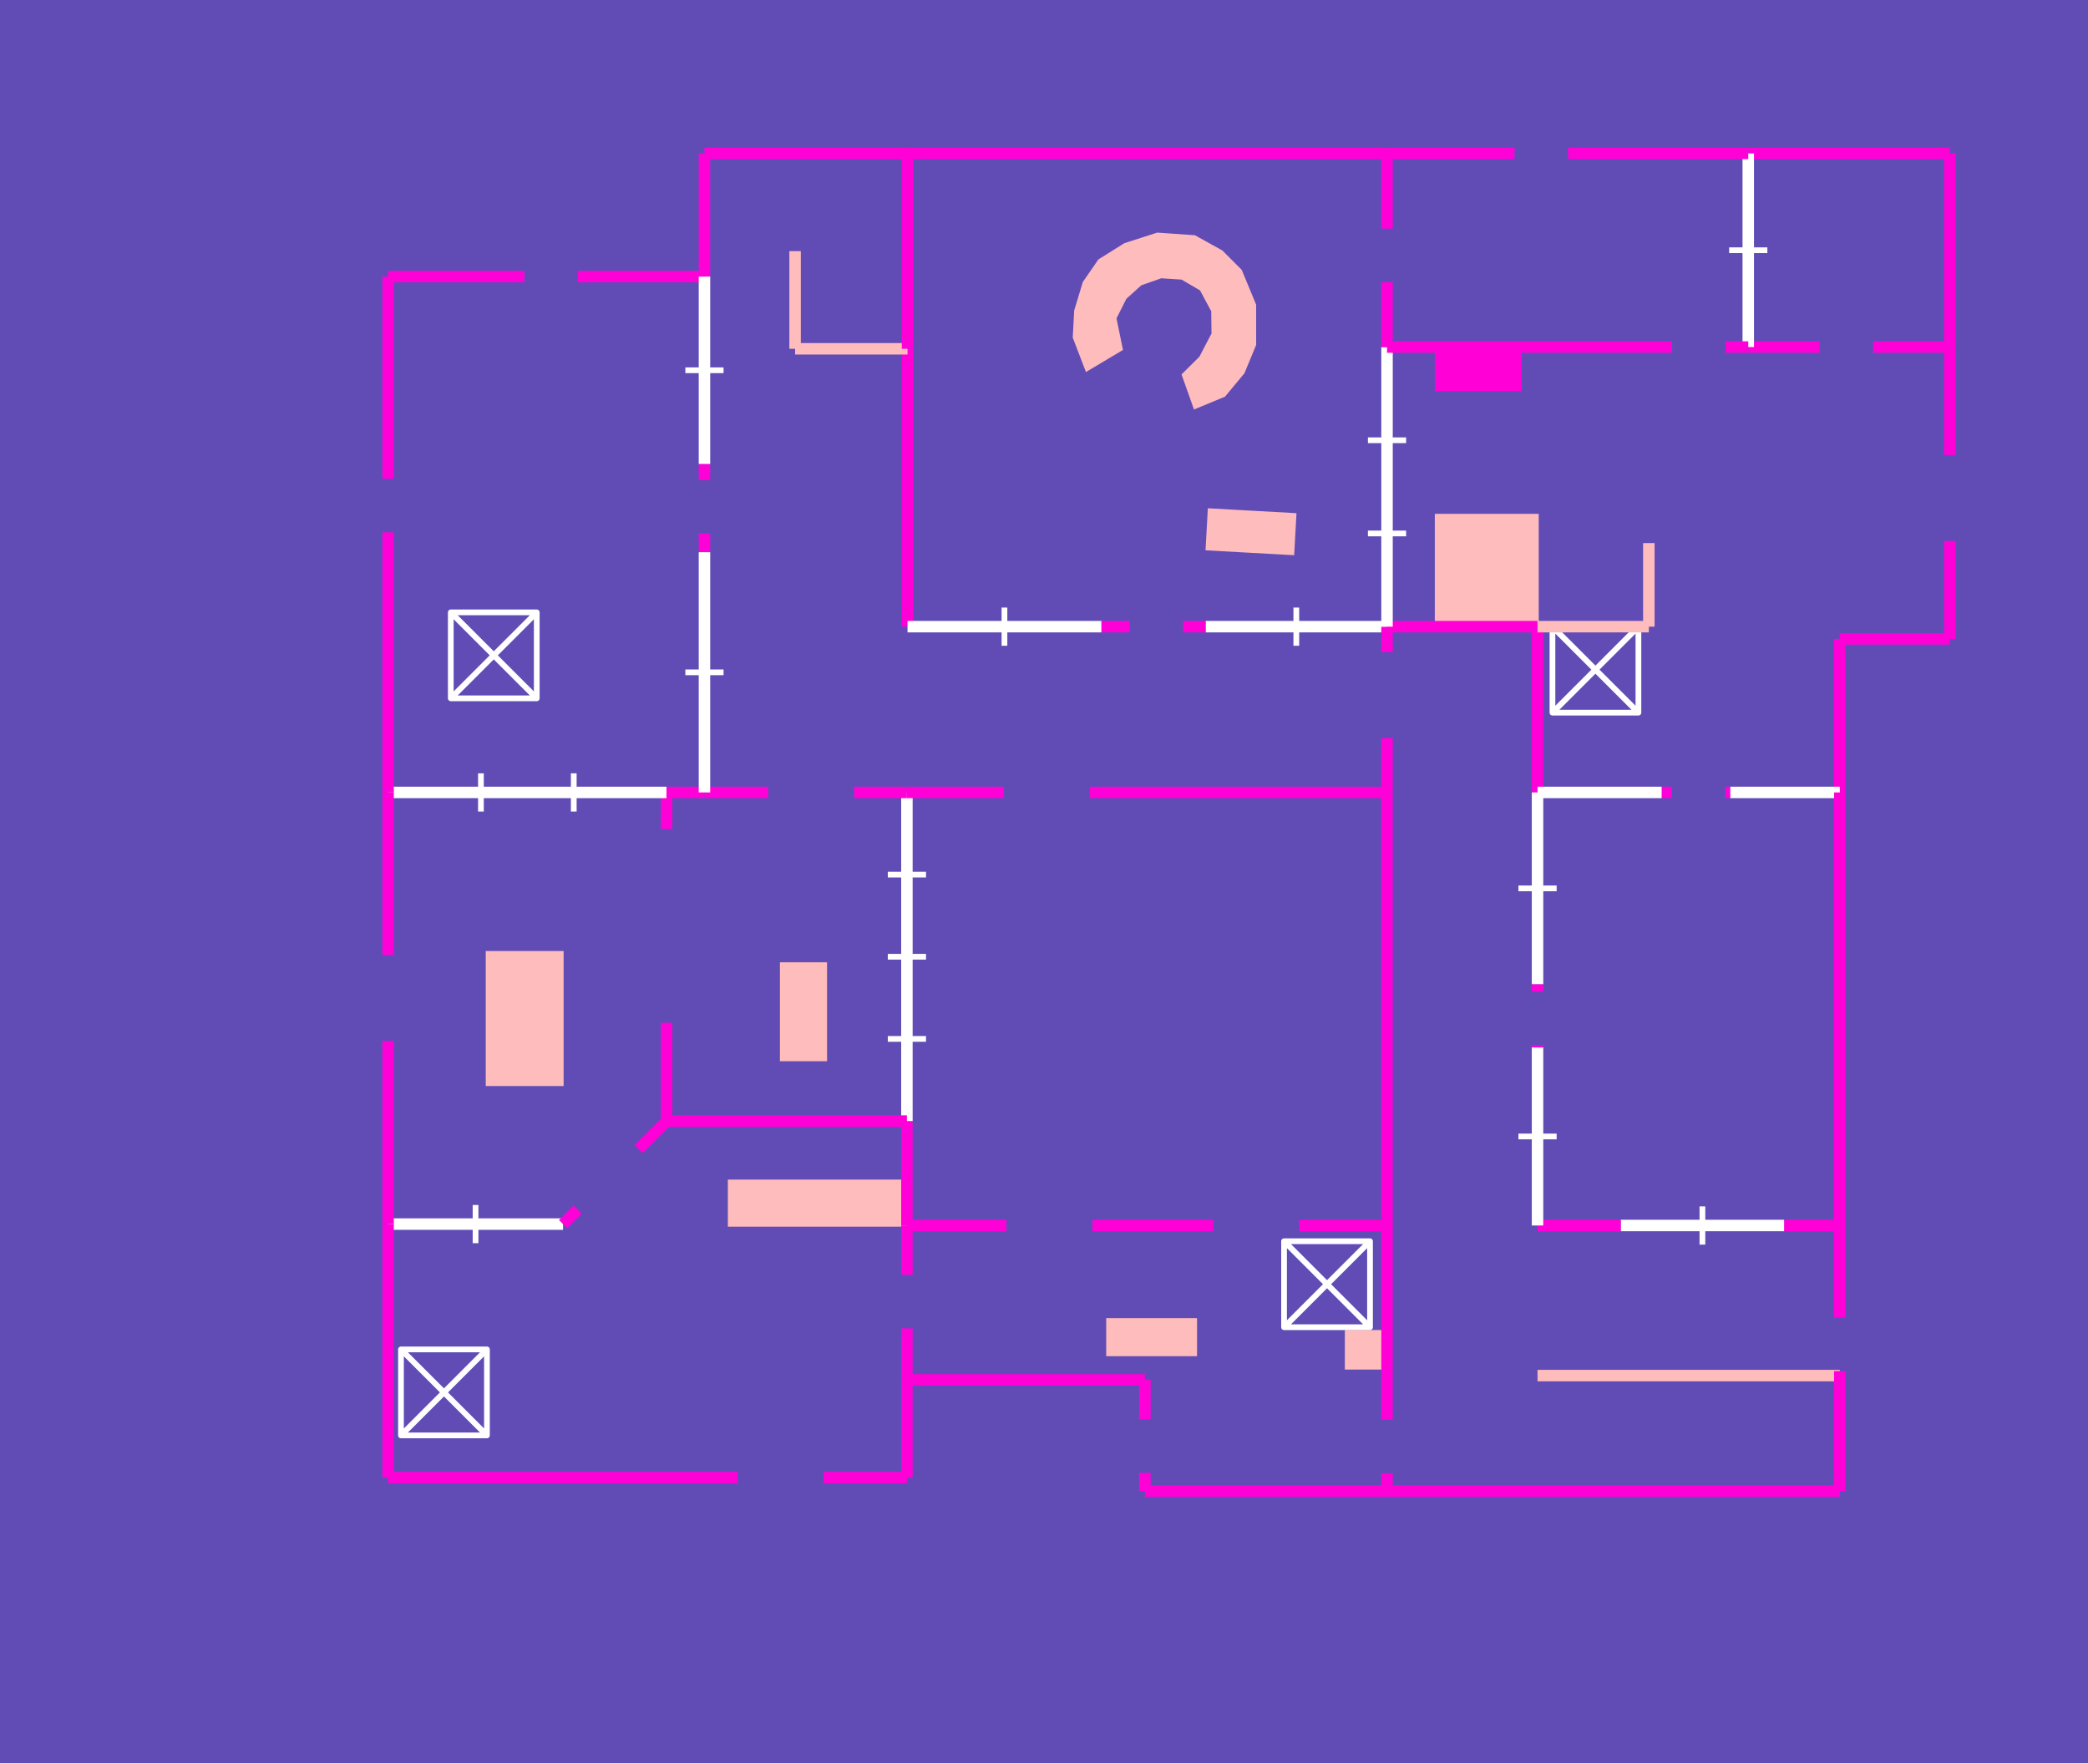
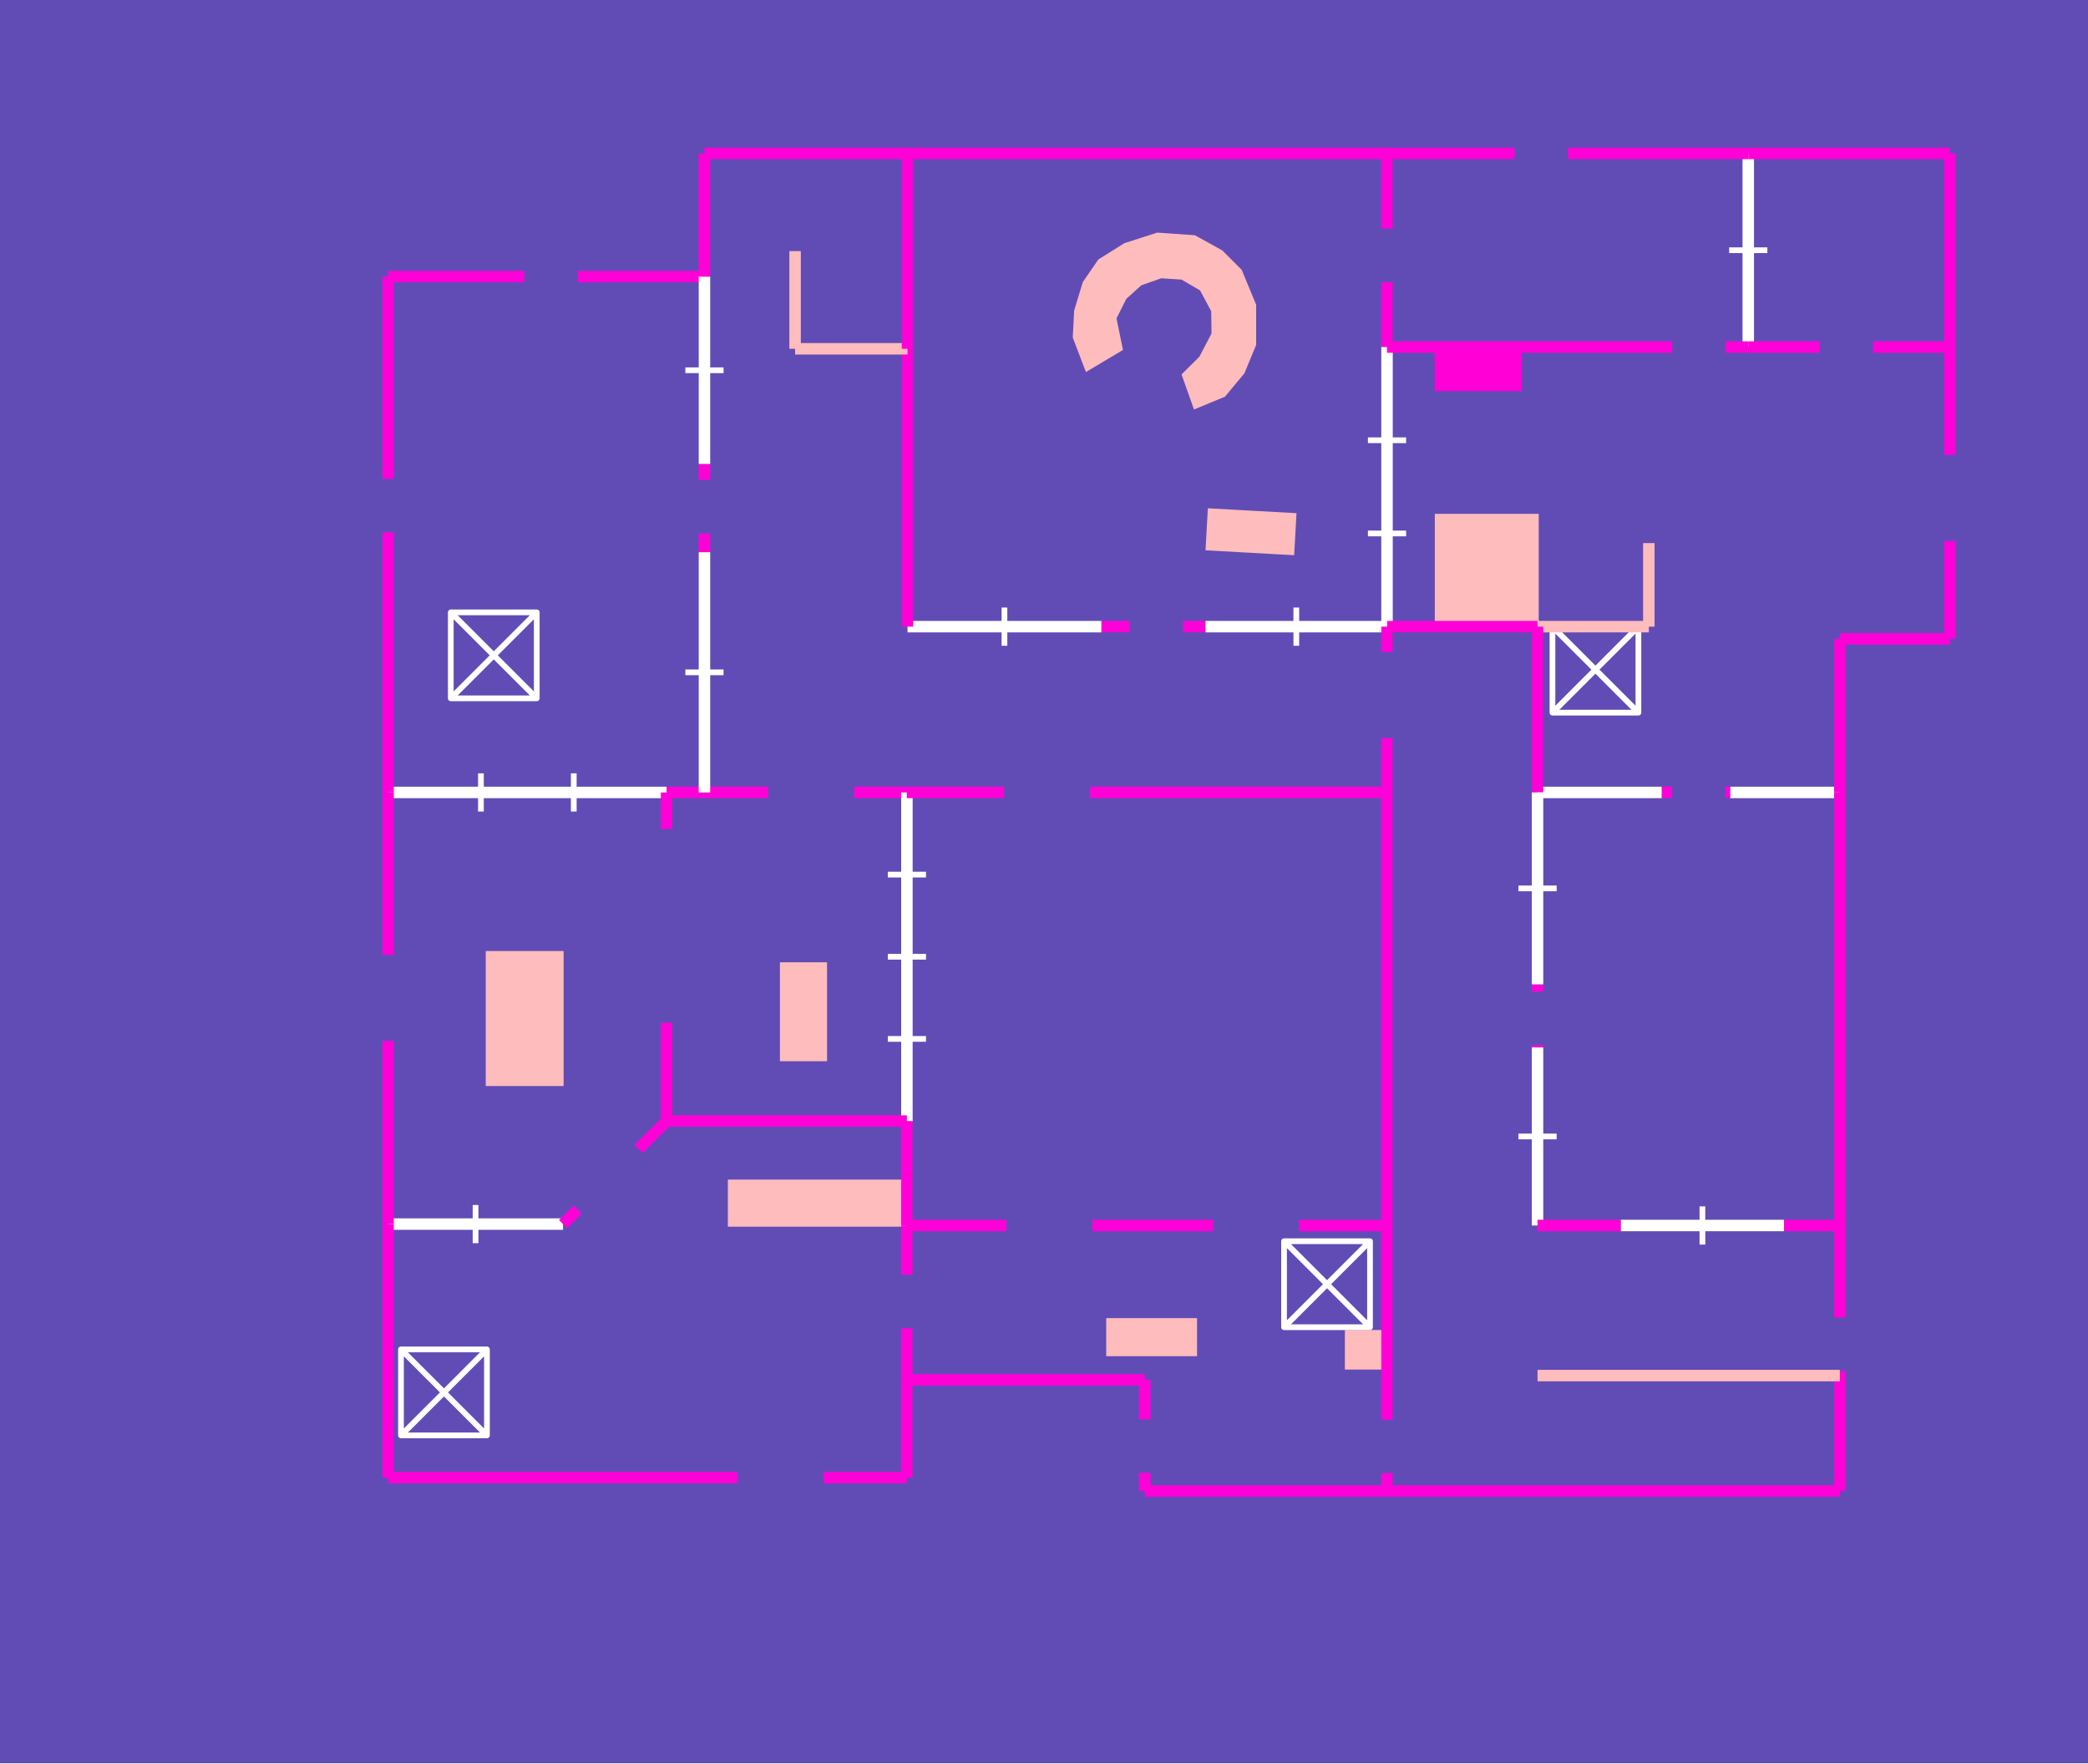
<svg xmlns="http://www.w3.org/2000/svg" viewBox="-390 -266 662 559">
  <rect fill="#614CB6" height="559" width="662" x="-390" y="-266" />
+   <path d="M-158.853,-108.356 L-102.465,-108.356 L-102.465,-122.53 L-158.853,-122.53 z" fill="#FFBCBC" stroke="#FFBCBC" stroke-width="0.75" transform="scale(1, -1)" />
+   <path d="M-128.162,-39.463 L-142.345,-39.463 L-142.345,-70.074 L-128.162,-70.074 z" fill="#FFBCBC" stroke="#FFBCBC" stroke-width="0.75" transform="scale(1, -1)" />
+   <path d="M-211.681,-77.938 L-235.617,-77.938 L-235.617,-35.887 L-211.681,-35.887 z" fill="#FFBCBC" stroke="#FFBCBC" stroke-width="0.75" transform="scale(1, -1)" />
+   <path d="M65.282,142.384 L92.084,142.384 L92.084,155.968 L65.282,155.968 z" fill="#FF00D7" stroke="#FF00D7" stroke-width="0.75" transform="scale(1, -1)" />
  <path d="M-10.856,-163.589 L-38.9,-163.589 L-38.9,-152.275 L-10.856,-152.275 z" fill="#FFBCBC" stroke="#FFBCBC" stroke-width="0.75" transform="scale(1, -1)" />
  <path d="M36.763,-167.831 L49.755,-167.831 L49.755,-156.048 L36.763,-156.048 z" fill="#FFBCBC" stroke="#FFBCBC" stroke-width="0.75" transform="scale(1, -1)" />
-   <path d="M-211.681,-77.938 L-235.617,-77.938 L-235.617,-35.887 L-211.681,-35.887 z" fill="#FFBCBC" stroke="#FFBCBC" stroke-width="0.75" transform="scale(1, -1)" />
+   <path d="M-6.699,104.46 L20.656,102.95 L19.961,90.375 L-7.394,91.885 z" fill="#FFBCBC" stroke="#FFBCBC" stroke-width="0.75" transform="scale(1, -1)" />
  <path d="M65.282,102.716 L97.476,102.716 L97.476,67.323 L65.282,67.323 z" fill="#FFBCBC" stroke="#FFBCBC" stroke-width="0.75" transform="scale(1, -1)" />
-   <path d="M65.282,142.384 L92.084,142.384 L92.084,155.968 L65.282,155.968 z" fill="#FF00D7" stroke="#FF00D7" stroke-width="0.75" transform="scale(1, -1)" />
-   <path d="M-6.699,104.46 L20.656,102.95 L19.961,90.375 L-7.394,91.885 z" fill="#FFBCBC" stroke="#FFBCBC" stroke-width="0.75" transform="scale(1, -1)" />
-   <path d="M-128.162,-39.463 L-142.345,-39.463 L-142.345,-70.074 L-128.162,-70.074 z" fill="#FFBCBC" stroke="#FFBCBC" stroke-width="0.75" transform="scale(1, -1)" />
-   <path d="M-158.853,-108.356 L-102.465,-108.356 L-102.465,-122.53 L-158.853,-122.53 z" fill="#FFBCBC" stroke="#FFBCBC" stroke-width="0.75" transform="scale(1, -1)" />
  <path d="M-34.38,155.234 L-45.511,148.604 L-49.509,159.028 L-49.053,167.515 L-46.353,176.419 L-41.496,183.467 L-33.374,188.551 L-23.055,191.875 L-11.26,191.054 L-2.682,186.288 L3.364,180.243 L7.887,169.321 L7.887,156.71 L4.215,147.845 L-1.848,140.552 L-11.223,136.668 L-14.963,147.2 L-9.429,152.68 L-5.516,160.172 L-5.607,167.42 L-9.243,174.196 L-15.259,177.725 L-21.882,178.152 L-28.353,175.871 L-33.203,171.488 L-36.409,165.109 L-34.38,155.234 z" fill="#FFBCBC" stroke="#FFBCBC" stroke-width="0.75" transform="scale(1, -1)" />
  <path d="M102.205,40.069 L129.459,67.323 L102.205,67.323 L129.459,40.069 L102.205,40.069 L102.205,67.323 L129.459,67.323 L129.459,40.069 z" fill="none" stroke="#FFFFFF" stroke-linejoin="round" stroke-width="1.817" transform="scale(1, -1)" />
+   <path d="M17.109,-154.773 L44.363,-127.519 L17.109,-127.519 L44.363,-154.773 L17.109,-154.773 L17.109,-127.519 L44.363,-127.519 L44.363,-154.773 z" fill="none" stroke="#FFFFFF" stroke-linejoin="round" stroke-width="1.817" transform="scale(1, -1)" />
  <path d="M-262.871,-189.075 L-235.617,-161.821 L-262.871,-161.821 L-235.617,-189.075 L-262.871,-189.075 L-262.871,-161.821 L-235.617,-161.821 L-235.617,-189.075 z" fill="none" stroke="#FFFFFF" stroke-linejoin="round" stroke-width="1.817" transform="scale(1, -1)" />
-   <path d="M17.109,-154.773 L44.363,-127.519 L17.109,-127.519 L44.363,-154.773 L17.109,-154.773 L17.109,-127.519 L44.363,-127.519 L44.363,-154.773 z" fill="none" stroke="#FFFFFF" stroke-linejoin="round" stroke-width="1.817" transform="scale(1, -1)" />
  <path d="M-247.078,44.602 L-219.824,71.857 L-247.078,71.857 L-219.824,44.602 L-247.078,44.602 L-247.078,71.857 L-219.824,71.857 L-219.824,44.602 z" fill="none" stroke="#FFFFFF" stroke-linejoin="round" stroke-width="1.817" transform="scale(1, -1)" />
-   <path d="M-102.465,-202.459 L-128.889,-202.459 z" fill="none" stroke="#FF00D7" stroke-width="3.634" transform="scale(1, -1)" />
-   <path d="M-156.143,-202.459 L-266.959,-202.459 z" fill="none" stroke="#FF00D7" stroke-width="3.634" transform="scale(1, -1)" />
-   <path d="M-7.766,67.323 L49.755,67.323 z" fill="none" stroke="#FFFFFF" stroke-width="3.634" transform="scale(1, -1)" />
-   <path d="M20.994,61.267 L20.994,73.38 z" fill="none" stroke="#FFFFFF" stroke-width="1.817" transform="scale(1, -1)" />
-   <path d="M49.755,-122.53 L49.755,-184.087 z" fill="none" stroke="#FF00D7" stroke-width="3.634" transform="scale(1, -1)" />
-   <path d="M49.755,-201.045 L49.755,-206.719 z" fill="none" stroke="#FF00D7" stroke-width="3.634" transform="scale(1, -1)" />
-   <path d="M-102.267,67.323 L-102.267,155.419 z" fill="none" stroke="#FF00D7" stroke-width="3.634" transform="scale(1, -1)" />
-   <path d="M-266.959,-122.084 L-211.49,-122.084 z" fill="none" stroke="#FFFFFF" stroke-width="3.634" transform="scale(1, -1)" />
-   <path d="M-239.224,-128.141 L-239.224,-116.028 z" fill="none" stroke="#FFFFFF" stroke-width="1.817" transform="scale(1, -1)" />
-   <path d="M228.189,155.968 L228.189,121.759 z" fill="none" stroke="#FF00D7" stroke-width="3.634" transform="scale(1, -1)" />
-   <path d="M228.189,94.505 L228.189,63.447 z" fill="none" stroke="#FF00D7" stroke-width="3.634" transform="scale(1, -1)" />
-   <path d="M49.755,67.323 L97.476,67.323 z" fill="none" stroke="#FF00D7" stroke-width="3.634" transform="scale(1, -1)" />
-   <path d="M-102.465,-89.421 L-102.465,-122.53 z" fill="none" stroke="#FF00D7" stroke-width="3.634" transform="scale(1, -1)" />
-   <path d="M49.755,14.767 L49.755,32.019 z" fill="none" stroke="#FF00D7" stroke-width="3.634" transform="scale(1, -1)" />
-   <path d="M49.755,59.273 L49.755,67.323 z" fill="none" stroke="#FF00D7" stroke-width="3.634" transform="scale(1, -1)" />
-   <path d="M-178.657,14.767 L-178.657,3.166 z" fill="none" stroke="#FF00D7" stroke-width="3.634" transform="scale(1, -1)" />
-   <path d="M-137.916,155.419 L-102.267,155.419 z" fill="none" stroke="#FFBCBC" stroke-width="3.634" transform="scale(1, -1)" />
+   <path d="M-178.657,14.767 L-166.649,14.767 z" fill="none" stroke="#FF00D7" stroke-width="3.634" transform="scale(1, -1)" />
+   <path d="M49.755,-206.719 L193.317,-206.719 z" fill="none" stroke="#FF00D7" stroke-width="3.634" transform="scale(1, -1)" />
+   <path d="M49.755,155.968 L49.755,176.564 z" fill="none" stroke="#FF00D7" stroke-width="3.634" transform="scale(1, -1)" />
+   <path d="M49.755,193.522 L49.755,217.368 z" fill="none" stroke="#FF00D7" stroke-width="3.634" transform="scale(1, -1)" />
+   <path d="M132.767,67.323 L97.476,67.323 z" fill="none" stroke="#FFBCBC" stroke-width="3.634" transform="scale(1, -1)" />
+   <path d="M97.476,-66.078 L97.476,-65.377 z" fill="none" stroke="#FF00D7" stroke-width="3.634" transform="scale(1, -1)" />
+   <path d="M97.476,-48.419 L97.476,-46.078 z" fill="none" stroke="#FF00D7" stroke-width="3.634" transform="scale(1, -1)" />
  <path d="M158.61,14.767 L157.003,14.767 z" fill="none" stroke="#FF00D7" stroke-width="3.634" transform="scale(1, -1)" />
  <path d="M140.045,14.767 L136.832,14.767 z" fill="none" stroke="#FF00D7" stroke-width="3.634" transform="scale(1, -1)" />
+   <path d="M123.85,-122.53 L175.649,-122.53 z" fill="none" stroke="#FFFFFF" stroke-width="3.634" transform="scale(1, -1)" />
+   <path d="M149.749,-128.586 L149.749,-116.473 z" fill="none" stroke="#FFFFFF" stroke-width="1.817" transform="scale(1, -1)" />
+   <path d="M-266.959,178.308 L-223.741,178.308 z" fill="none" stroke="#FF00D7" stroke-width="3.634" transform="scale(1, -1)" />
+   <path d="M-206.783,178.308 L-166.649,178.308 z" fill="none" stroke="#FF00D7" stroke-width="3.634" transform="scale(1, -1)" />
+   <path d="M-102.465,-171.476 L-102.465,-202.459 z" fill="none" stroke="#FF00D7" stroke-width="3.634" transform="scale(1, -1)" />
  <path d="M-266.959,14.767 L-178.657,14.767 z" fill="none" stroke="#FFFFFF" stroke-width="3.634" transform="scale(1, -1)" />
  <path d="M-237.525,8.711 L-237.525,20.824 z" fill="none" stroke="#FFFFFF" stroke-width="1.817" transform="scale(1, -1)" />
  <path d="M-208.091,8.711 L-208.091,20.824 z" fill="none" stroke="#FFFFFF" stroke-width="1.817" transform="scale(1, -1)" />
-   <path d="M97.476,-170.115 L193.317,-170.115 z" fill="none" stroke="#FFBCBC" stroke-width="3.634" transform="scale(1, -1)" />
-   <path d="M-266.959,-122.084 L-266.959,-64.019 z" fill="none" stroke="#FF00D7" stroke-width="3.634" transform="scale(1, -1)" />
-   <path d="M-266.959,-36.765 L-266.959,14.767 z" fill="none" stroke="#FF00D7" stroke-width="3.634" transform="scale(1, -1)" />
-   <path d="M-166.649,178.308 L-166.649,217.368 z" fill="none" stroke="#FF00D7" stroke-width="3.634" transform="scale(1, -1)" />
-   <path d="M-27.013,-206.719 L-27.013,-200.94 z" fill="none" stroke="#FF00D7" stroke-width="3.634" transform="scale(1, -1)" />
-   <path d="M-27.013,-183.982 L-27.013,-171.476 z" fill="none" stroke="#FF00D7" stroke-width="3.634" transform="scale(1, -1)" />
-   <path d="M-102.465,-122.53 L-70.917,-122.53 z" fill="none" stroke="#FF00D7" stroke-width="3.634" transform="scale(1, -1)" />
-   <path d="M-43.663,-122.53 L-5.334,-122.53 z" fill="none" stroke="#FF00D7" stroke-width="3.634" transform="scale(1, -1)" />
-   <path d="M21.92,-122.53 L49.755,-122.53 z" fill="none" stroke="#FF00D7" stroke-width="3.634" transform="scale(1, -1)" />
+   <path d="M-102.267,217.368 L49.755,217.368 z" fill="none" stroke="#FF00D7" stroke-width="3.634" transform="scale(1, -1)" />
+   <path d="M-166.649,118.912 L-166.649,113.815 z" fill="none" stroke="#FF00D7" stroke-width="3.634" transform="scale(1, -1)" />
+   <path d="M-166.649,96.857 L-166.649,90.925 z" fill="none" stroke="#FF00D7" stroke-width="3.634" transform="scale(1, -1)" />
+   <path d="M-266.959,-122.084 L-211.49,-122.084 z" fill="none" stroke="#FFFFFF" stroke-width="3.634" transform="scale(1, -1)" />
+   <path d="M-239.224,-128.141 L-239.224,-116.028 z" fill="none" stroke="#FFFFFF" stroke-width="1.817" transform="scale(1, -1)" />
+   <path d="M-40.811,67.323 L-31.848,67.323 z" fill="none" stroke="#FF00D7" stroke-width="3.634" transform="scale(1, -1)" />
+   <path d="M-14.89,67.323 L-7.766,67.323 z" fill="none" stroke="#FF00D7" stroke-width="3.634" transform="scale(1, -1)" />
+   <path d="M-102.465,-89.421 L-102.465,-122.53 z" fill="none" stroke="#FF00D7" stroke-width="3.634" transform="scale(1, -1)" />
+   <path d="M164.285,155.968 L164.285,217.368 z" fill="none" stroke="#FFFFFF" stroke-width="3.634" transform="scale(1, -1)" />
+   <path d="M170.341,186.668 L158.228,186.668 z" fill="none" stroke="#FFFFFF" stroke-width="1.817" transform="scale(1, -1)" />
+   <path d="M-102.465,-122.53 L-102.465,-138.179 z" fill="none" stroke="#FF00D7" stroke-width="3.634" transform="scale(1, -1)" />
+   <path d="M-102.465,-155.137 L-102.465,-171.476 z" fill="none" stroke="#FF00D7" stroke-width="3.634" transform="scale(1, -1)" />
+   <path d="M97.476,-66.078 L97.476,-122.53 z" fill="none" stroke="#FFFFFF" stroke-width="3.634" transform="scale(1, -1)" />
+   <path d="M91.42,-94.304 L103.532,-94.304 z" fill="none" stroke="#FFFFFF" stroke-width="1.817" transform="scale(1, -1)" />
+   <path d="M-40.811,67.323 L-102.267,67.323 z" fill="none" stroke="#FFFFFF" stroke-width="3.634" transform="scale(1, -1)" />
+   <path d="M-71.539,73.38 L-71.539,61.267 z" fill="none" stroke="#FFFFFF" stroke-width="1.817" transform="scale(1, -1)" />
+   <path d="M136.832,14.767 L97.476,14.767 z" fill="none" stroke="#FFFFFF" stroke-width="3.634" transform="scale(1, -1)" />
+   <path d="M164.285,217.368 L228.189,217.368 z" fill="none" stroke="#FF00D7" stroke-width="3.634" transform="scale(1, -1)" />
+   <path d="M228.189,63.447 L193.317,63.447 z" fill="none" stroke="#FF00D7" stroke-width="3.634" transform="scale(1, -1)" />
+   <path d="M-178.657,-58.248 L-178.657,-89.421 z" fill="none" stroke="#FF00D7" stroke-width="3.634" transform="scale(1, -1)" />
+   <path d="M158.61,14.767 L193.317,14.767 z" fill="none" stroke="#FFFFFF" stroke-width="3.634" transform="scale(1, -1)" />
+   <path d="M-166.649,14.767 L-146.474,14.767 z" fill="none" stroke="#FF00D7" stroke-width="3.634" transform="scale(1, -1)" />
+   <path d="M-119.219,14.767 L-102.465,14.767 z" fill="none" stroke="#FF00D7" stroke-width="3.634" transform="scale(1, -1)" />
+   <path d="M-102.267,67.323 L-102.267,155.419 z" fill="none" stroke="#FF00D7" stroke-width="3.634" transform="scale(1, -1)" />
+   <path d="M-178.657,14.767 L-178.657,3.166 z" fill="none" stroke="#FF00D7" stroke-width="3.634" transform="scale(1, -1)" />
+   <path d="M49.755,67.323 L49.755,155.968 z" fill="none" stroke="#FFFFFF" stroke-width="3.634" transform="scale(1, -1)" />
+   <path d="M55.811,96.872 L43.698,96.872 z" fill="none" stroke="#FFFFFF" stroke-width="1.817" transform="scale(1, -1)" />
+   <path d="M55.811,126.42 L43.698,126.42 z" fill="none" stroke="#FFFFFF" stroke-width="1.817" transform="scale(1, -1)" />
+   <path d="M-166.649,217.368 L-102.267,217.368 z" fill="none" stroke="#FF00D7" stroke-width="3.634" transform="scale(1, -1)" />
+   <path d="M49.755,-206.719 L-27.013,-206.719 z" fill="none" stroke="#FF00D7" stroke-width="3.634" transform="scale(1, -1)" />
+   <path d="M228.189,155.968 L228.189,121.759 z" fill="none" stroke="#FF00D7" stroke-width="3.634" transform="scale(1, -1)" />
+   <path d="M228.189,94.505 L228.189,63.447 z" fill="none" stroke="#FF00D7" stroke-width="3.634" transform="scale(1, -1)" />
+   <path d="M193.317,63.447 L193.317,14.767 z" fill="none" stroke="#FF00D7" stroke-width="3.634" transform="scale(1, -1)" />
+   <path d="M-266.959,-202.459 L-266.959,-122.084 z" fill="none" stroke="#FF00D7" stroke-width="3.634" transform="scale(1, -1)" />
+   <path d="M-166.649,118.912 L-166.649,178.308 z" fill="none" stroke="#FFFFFF" stroke-width="3.634" transform="scale(1, -1)" />
+   <path d="M-160.593,148.61 L-172.706,148.61 z" fill="none" stroke="#FFFFFF" stroke-width="1.817" transform="scale(1, -1)" />
+   <path d="M49.755,67.323 L97.476,67.323 z" fill="none" stroke="#FF00D7" stroke-width="3.634" transform="scale(1, -1)" />
+   <path d="M97.476,67.323 L97.476,14.767 z" fill="none" stroke="#FF00D7" stroke-width="3.634" transform="scale(1, -1)" />
+   <path d="M49.755,217.368 L90.191,217.368 z" fill="none" stroke="#FF00D7" stroke-width="3.634" transform="scale(1, -1)" />
+   <path d="M107.149,217.368 L164.285,217.368 z" fill="none" stroke="#FF00D7" stroke-width="3.634" transform="scale(1, -1)" />
  <path d="M-137.916,186.386 L-137.916,155.419 z" fill="none" stroke="#FFBCBC" stroke-width="3.634" transform="scale(1, -1)" />
-   <path d="M-102.267,217.368 L49.755,217.368 z" fill="none" stroke="#FF00D7" stroke-width="3.634" transform="scale(1, -1)" />
+   <path d="M-7.766,67.323 L49.755,67.323 z" fill="none" stroke="#FFFFFF" stroke-width="3.634" transform="scale(1, -1)" />
+   <path d="M20.994,61.267 L20.994,73.38 z" fill="none" stroke="#FFFFFF" stroke-width="1.817" transform="scale(1, -1)" />
+   <path d="M-266.959,14.767 L-266.959,97.239 z" fill="none" stroke="#FF00D7" stroke-width="3.634" transform="scale(1, -1)" />
+   <path d="M-266.959,114.197 L-266.959,178.308 z" fill="none" stroke="#FF00D7" stroke-width="3.634" transform="scale(1, -1)" />
+   <path d="M-137.916,155.419 L-102.267,155.419 z" fill="none" stroke="#FFBCBC" stroke-width="3.634" transform="scale(1, -1)" />
+   <path d="M49.755,14.767 L49.755,-122.53 z" fill="none" stroke="#FF00D7" stroke-width="3.634" transform="scale(1, -1)" />
  <path d="M-102.465,14.767 L-102.465,-89.421 z" fill="none" stroke="#FFFFFF" stroke-width="3.634" transform="scale(1, -1)" />
  <path d="M-108.521,-11.28 L-96.408,-11.28 z" fill="none" stroke="#FFFFFF" stroke-width="1.817" transform="scale(1, -1)" />
  <path d="M-108.521,-37.327 L-96.408,-37.327 z" fill="none" stroke="#FFFFFF" stroke-width="1.817" transform="scale(1, -1)" />
  <path d="M-108.521,-63.374 L-96.408,-63.374 z" fill="none" stroke="#FFFFFF" stroke-width="1.817" transform="scale(1, -1)" />
-   <path d="M-166.649,217.368 L-102.267,217.368 z" fill="none" stroke="#FF00D7" stroke-width="3.634" transform="scale(1, -1)" />
-   <path d="M-102.465,-171.476 L-102.465,-202.459 z" fill="none" stroke="#FF00D7" stroke-width="3.634" transform="scale(1, -1)" />
-   <path d="M-266.959,-202.459 L-266.959,-122.084 z" fill="none" stroke="#FF00D7" stroke-width="3.634" transform="scale(1, -1)" />
+   <path d="M49.755,14.767 L49.755,32.019 z" fill="none" stroke="#FF00D7" stroke-width="3.634" transform="scale(1, -1)" />
+   <path d="M49.755,59.273 L49.755,67.323 z" fill="none" stroke="#FF00D7" stroke-width="3.634" transform="scale(1, -1)" />
+   <path d="M97.476,-46.078 L97.476,14.767 z" fill="none" stroke="#FFFFFF" stroke-width="3.634" transform="scale(1, -1)" />
+   <path d="M103.532,-15.655 L91.42,-15.655 z" fill="none" stroke="#FFFFFF" stroke-width="1.817" transform="scale(1, -1)" />
  <path d="M175.649,-122.53 L193.317,-122.53 z" fill="none" stroke="#FF00D7" stroke-width="3.634" transform="scale(1, -1)" />
-   <path d="M-166.649,118.912 L-166.649,113.815 z" fill="none" stroke="#FF00D7" stroke-width="3.634" transform="scale(1, -1)" />
-   <path d="M-166.649,96.857 L-166.649,90.925 z" fill="none" stroke="#FF00D7" stroke-width="3.634" transform="scale(1, -1)" />
-   <path d="M-166.649,14.767 L-146.474,14.767 z" fill="none" stroke="#FF00D7" stroke-width="3.634" transform="scale(1, -1)" />
-   <path d="M-119.219,14.767 L-102.465,14.767 z" fill="none" stroke="#FF00D7" stroke-width="3.634" transform="scale(1, -1)" />
-   <path d="M49.755,14.767 L49.755,-122.53 z" fill="none" stroke="#FF00D7" stroke-width="3.634" transform="scale(1, -1)" />
-   <path d="M132.767,93.822 L132.767,67.323 z" fill="none" stroke="#FFBCBC" stroke-width="3.634" transform="scale(1, -1)" />
-   <path d="M49.755,67.323 L49.755,155.968 z" fill="none" stroke="#FFFFFF" stroke-width="3.634" transform="scale(1, -1)" />
-   <path d="M55.811,96.872 L43.698,96.872 z" fill="none" stroke="#FFFFFF" stroke-width="1.817" transform="scale(1, -1)" />
-   <path d="M55.811,126.42 L43.698,126.42 z" fill="none" stroke="#FFFFFF" stroke-width="1.817" transform="scale(1, -1)" />
-   <path d="M-178.657,14.767 L-166.649,14.767 z" fill="none" stroke="#FF00D7" stroke-width="3.634" transform="scale(1, -1)" />
-   <path d="M193.317,-170.115 L193.317,-206.719 z" fill="none" stroke="#FF00D7" stroke-width="3.634" transform="scale(1, -1)" />
-   <path d="M-266.959,14.767 L-266.959,97.239 z" fill="none" stroke="#FF00D7" stroke-width="3.634" transform="scale(1, -1)" />
-   <path d="M-266.959,114.197 L-266.959,178.308 z" fill="none" stroke="#FF00D7" stroke-width="3.634" transform="scale(1, -1)" />
+   <path d="M-166.649,178.308 L-166.649,217.368 z" fill="none" stroke="#FF00D7" stroke-width="3.634" transform="scale(1, -1)" />
+   <path d="M-102.465,14.767 L-71.701,14.767 z" fill="none" stroke="#FF00D7" stroke-width="3.634" transform="scale(1, -1)" />
+   <path d="M-44.447,14.767 L49.755,14.767 z" fill="none" stroke="#FF00D7" stroke-width="3.634" transform="scale(1, -1)" />
+   <path d="M-102.465,-202.459 L-128.889,-202.459 z" fill="none" stroke="#FF00D7" stroke-width="3.634" transform="scale(1, -1)" />
+   <path d="M-156.143,-202.459 L-266.959,-202.459 z" fill="none" stroke="#FF00D7" stroke-width="3.634" transform="scale(1, -1)" />
+   <path d="M-178.657,-89.421 L-187.528,-98.247 z" fill="none" stroke="#FF00D7" stroke-width="3.634" transform="scale(1, -1)" />
+   <path d="M-206.85,-117.468 L-211.49,-122.084 z" fill="none" stroke="#FF00D7" stroke-width="3.634" transform="scale(1, -1)" />
+   <path d="M-102.267,217.368 L-102.267,155.419 z" fill="none" stroke="#FF00D7" stroke-width="3.634" transform="scale(1, -1)" />
+   <path d="M-178.657,-89.421 L-102.465,-89.421 z" fill="none" stroke="#FF00D7" stroke-width="3.634" transform="scale(1, -1)" />
+   <path d="M164.285,155.968 L157.093,155.968 z" fill="none" stroke="#FF00D7" stroke-width="3.634" transform="scale(1, -1)" />
+   <path d="M140.135,155.968 L49.755,155.968 z" fill="none" stroke="#FF00D7" stroke-width="3.634" transform="scale(1, -1)" />
  <path d="M164.285,155.968 L186.933,155.968 z" fill="none" stroke="#FF00D7" stroke-width="3.634" transform="scale(1, -1)" />
  <path d="M203.891,155.968 L228.189,155.968 z" fill="none" stroke="#FF00D7" stroke-width="3.634" transform="scale(1, -1)" />
-   <path d="M97.476,67.323 L97.476,14.767 z" fill="none" stroke="#FF00D7" stroke-width="3.634" transform="scale(1, -1)" />
-   <path d="M123.85,-122.53 L175.649,-122.53 z" fill="none" stroke="#FFFFFF" stroke-width="3.634" transform="scale(1, -1)" />
-   <path d="M149.749,-128.586 L149.749,-116.473 z" fill="none" stroke="#FFFFFF" stroke-width="1.817" transform="scale(1, -1)" />
-   <path d="M-178.657,-89.421 L-102.465,-89.421 z" fill="none" stroke="#FF00D7" stroke-width="3.634" transform="scale(1, -1)" />
-   <path d="M-266.959,178.308 L-223.741,178.308 z" fill="none" stroke="#FF00D7" stroke-width="3.634" transform="scale(1, -1)" />
-   <path d="M-206.783,178.308 L-166.649,178.308 z" fill="none" stroke="#FF00D7" stroke-width="3.634" transform="scale(1, -1)" />
-   <path d="M-178.657,-89.421 L-187.528,-98.247 z" fill="none" stroke="#FF00D7" stroke-width="3.634" transform="scale(1, -1)" />
-   <path d="M-206.85,-117.468 L-211.49,-122.084 z" fill="none" stroke="#FF00D7" stroke-width="3.634" transform="scale(1, -1)" />
-   <path d="M164.285,217.368 L228.189,217.368 z" fill="none" stroke="#FF00D7" stroke-width="3.634" transform="scale(1, -1)" />
-   <path d="M164.285,155.968 L164.285,217.368 z" fill="none" stroke="#FFFFFF" stroke-width="3.634" transform="scale(1, -1)" />
-   <path d="M170.341,186.668 L158.228,186.668 z" fill="none" stroke="#FFFFFF" stroke-width="1.817" transform="scale(1, -1)" />
+   <path d="M193.317,14.767 L193.317,-122.53 z" fill="none" stroke="#FF00D7" stroke-width="3.634" transform="scale(1, -1)" />
+   <path d="M193.317,-170.115 L193.317,-206.719 z" fill="none" stroke="#FF00D7" stroke-width="3.634" transform="scale(1, -1)" />
+   <path d="M-27.013,-206.719 L-27.013,-200.94 z" fill="none" stroke="#FF00D7" stroke-width="3.634" transform="scale(1, -1)" />
+   <path d="M-27.013,-183.982 L-27.013,-171.476 z" fill="none" stroke="#FF00D7" stroke-width="3.634" transform="scale(1, -1)" />
+   <path d="M193.317,-122.53 L193.317,-151.729 z" fill="none" stroke="#FF00D7" stroke-width="3.634" transform="scale(1, -1)" />
+   <path d="M193.317,-168.687 L193.317,-170.115 z" fill="none" stroke="#FF00D7" stroke-width="3.634" transform="scale(1, -1)" />
+   <path d="M132.767,93.822 L132.767,67.323 z" fill="none" stroke="#FFBCBC" stroke-width="3.634" transform="scale(1, -1)" />
+   <path d="M49.755,-122.53 L49.755,-184.087 z" fill="none" stroke="#FF00D7" stroke-width="3.634" transform="scale(1, -1)" />
+   <path d="M49.755,-201.045 L49.755,-206.719 z" fill="none" stroke="#FF00D7" stroke-width="3.634" transform="scale(1, -1)" />
  <path d="M97.476,-122.53 L123.85,-122.53 z" fill="none" stroke="#FF00D7" stroke-width="3.634" transform="scale(1, -1)" />
  <path d="M-166.649,90.925 L-166.649,14.767 z" fill="none" stroke="#FFFFFF" stroke-width="3.634" transform="scale(1, -1)" />
  <path d="M-172.706,52.846 L-160.593,52.846 z" fill="none" stroke="#FFFFFF" stroke-width="1.817" transform="scale(1, -1)" />
-   <path d="M49.755,-206.719 L-27.013,-206.719 z" fill="none" stroke="#FF00D7" stroke-width="3.634" transform="scale(1, -1)" />
+   <path d="M97.476,-170.115 L193.317,-170.115 z" fill="none" stroke="#FFBCBC" stroke-width="3.634" transform="scale(1, -1)" />
+   <path d="M-102.465,-122.53 L-70.917,-122.53 z" fill="none" stroke="#FF00D7" stroke-width="3.634" transform="scale(1, -1)" />
+   <path d="M-43.663,-122.53 L-5.334,-122.53 z" fill="none" stroke="#FF00D7" stroke-width="3.634" transform="scale(1, -1)" />
+   <path d="M21.92,-122.53 L49.755,-122.53 z" fill="none" stroke="#FF00D7" stroke-width="3.634" transform="scale(1, -1)" />
+   <path d="M228.189,155.968 L228.189,217.368 z" fill="none" stroke="#FF00D7" stroke-width="3.634" transform="scale(1, -1)" />
+   <path d="M-266.959,-122.084 L-266.959,-64.019 z" fill="none" stroke="#FF00D7" stroke-width="3.634" transform="scale(1, -1)" />
+   <path d="M-266.959,-36.765 L-266.959,14.767 z" fill="none" stroke="#FF00D7" stroke-width="3.634" transform="scale(1, -1)" />
  <path d="M-27.013,-171.476 L-102.465,-171.476 z" fill="none" stroke="#FF00D7" stroke-width="3.634" transform="scale(1, -1)" />
-   <path d="M-178.657,-58.248 L-178.657,-89.421 z" fill="none" stroke="#FF00D7" stroke-width="3.634" transform="scale(1, -1)" />
-   <path d="M164.285,155.968 L157.093,155.968 z" fill="none" stroke="#FF00D7" stroke-width="3.634" transform="scale(1, -1)" />
-   <path d="M140.135,155.968 L49.755,155.968 z" fill="none" stroke="#FF00D7" stroke-width="3.634" transform="scale(1, -1)" />
-   <path d="M193.317,-122.53 L193.317,-151.729 z" fill="none" stroke="#FF00D7" stroke-width="3.634" transform="scale(1, -1)" />
-   <path d="M193.317,-168.687 L193.317,-170.115 z" fill="none" stroke="#FF00D7" stroke-width="3.634" transform="scale(1, -1)" />
-   <path d="M49.755,-206.719 L193.317,-206.719 z" fill="none" stroke="#FF00D7" stroke-width="3.634" transform="scale(1, -1)" />
-   <path d="M-102.465,-122.53 L-102.465,-138.179 z" fill="none" stroke="#FF00D7" stroke-width="3.634" transform="scale(1, -1)" />
-   <path d="M-102.465,-155.137 L-102.465,-171.476 z" fill="none" stroke="#FF00D7" stroke-width="3.634" transform="scale(1, -1)" />
-   <path d="M-166.649,118.912 L-166.649,178.308 z" fill="none" stroke="#FFFFFF" stroke-width="3.634" transform="scale(1, -1)" />
-   <path d="M-160.593,148.61 L-172.706,148.61 z" fill="none" stroke="#FFFFFF" stroke-width="1.817" transform="scale(1, -1)" />
-   <path d="M193.317,63.447 L193.317,14.767 z" fill="none" stroke="#FF00D7" stroke-width="3.634" transform="scale(1, -1)" />
-   <path d="M-102.267,217.368 L-102.267,155.419 z" fill="none" stroke="#FF00D7" stroke-width="3.634" transform="scale(1, -1)" />
-   <path d="M-102.465,14.767 L-71.701,14.767 z" fill="none" stroke="#FF00D7" stroke-width="3.634" transform="scale(1, -1)" />
-   <path d="M-44.447,14.767 L49.755,14.767 z" fill="none" stroke="#FF00D7" stroke-width="3.634" transform="scale(1, -1)" />
-   <path d="M136.832,14.767 L97.476,14.767 z" fill="none" stroke="#FFFFFF" stroke-width="3.634" transform="scale(1, -1)" />
-   <path d="M158.61,14.767 L193.317,14.767 z" fill="none" stroke="#FFFFFF" stroke-width="3.634" transform="scale(1, -1)" />
-   <path d="M97.476,-46.078 L97.476,14.767 z" fill="none" stroke="#FFFFFF" stroke-width="3.634" transform="scale(1, -1)" />
-   <path d="M103.532,-15.655 L91.42,-15.655 z" fill="none" stroke="#FFFFFF" stroke-width="1.817" transform="scale(1, -1)" />
-   <path d="M49.755,155.968 L49.755,176.564 z" fill="none" stroke="#FF00D7" stroke-width="3.634" transform="scale(1, -1)" />
-   <path d="M49.755,193.522 L49.755,217.368 z" fill="none" stroke="#FF00D7" stroke-width="3.634" transform="scale(1, -1)" />
-   <path d="M49.755,217.368 L90.191,217.368 z" fill="none" stroke="#FF00D7" stroke-width="3.634" transform="scale(1, -1)" />
-   <path d="M107.149,217.368 L164.285,217.368 z" fill="none" stroke="#FF00D7" stroke-width="3.634" transform="scale(1, -1)" />
-   <path d="M228.189,155.968 L228.189,217.368 z" fill="none" stroke="#FF00D7" stroke-width="3.634" transform="scale(1, -1)" />
-   <path d="M228.189,63.447 L193.317,63.447 z" fill="none" stroke="#FF00D7" stroke-width="3.634" transform="scale(1, -1)" />
-   <path d="M97.476,-66.078 L97.476,-122.53 z" fill="none" stroke="#FFFFFF" stroke-width="3.634" transform="scale(1, -1)" />
-   <path d="M91.42,-94.304 L103.532,-94.304 z" fill="none" stroke="#FFFFFF" stroke-width="1.817" transform="scale(1, -1)" />
-   <path d="M97.476,-66.078 L97.476,-65.377 z" fill="none" stroke="#FF00D7" stroke-width="3.634" transform="scale(1, -1)" />
-   <path d="M97.476,-48.419 L97.476,-46.078 z" fill="none" stroke="#FF00D7" stroke-width="3.634" transform="scale(1, -1)" />
-   <path d="M132.767,67.323 L97.476,67.323 z" fill="none" stroke="#FFBCBC" stroke-width="3.634" transform="scale(1, -1)" />
-   <path d="M-40.811,67.323 L-31.848,67.323 z" fill="none" stroke="#FF00D7" stroke-width="3.634" transform="scale(1, -1)" />
-   <path d="M-14.89,67.323 L-7.766,67.323 z" fill="none" stroke="#FF00D7" stroke-width="3.634" transform="scale(1, -1)" />
-   <path d="M193.317,14.767 L193.317,-122.53 z" fill="none" stroke="#FF00D7" stroke-width="3.634" transform="scale(1, -1)" />
-   <path d="M-40.811,67.323 L-102.267,67.323 z" fill="none" stroke="#FFFFFF" stroke-width="3.634" transform="scale(1, -1)" />
-   <path d="M-71.539,73.38 L-71.539,61.267 z" fill="none" stroke="#FFFFFF" stroke-width="1.817" transform="scale(1, -1)" />
</svg>
